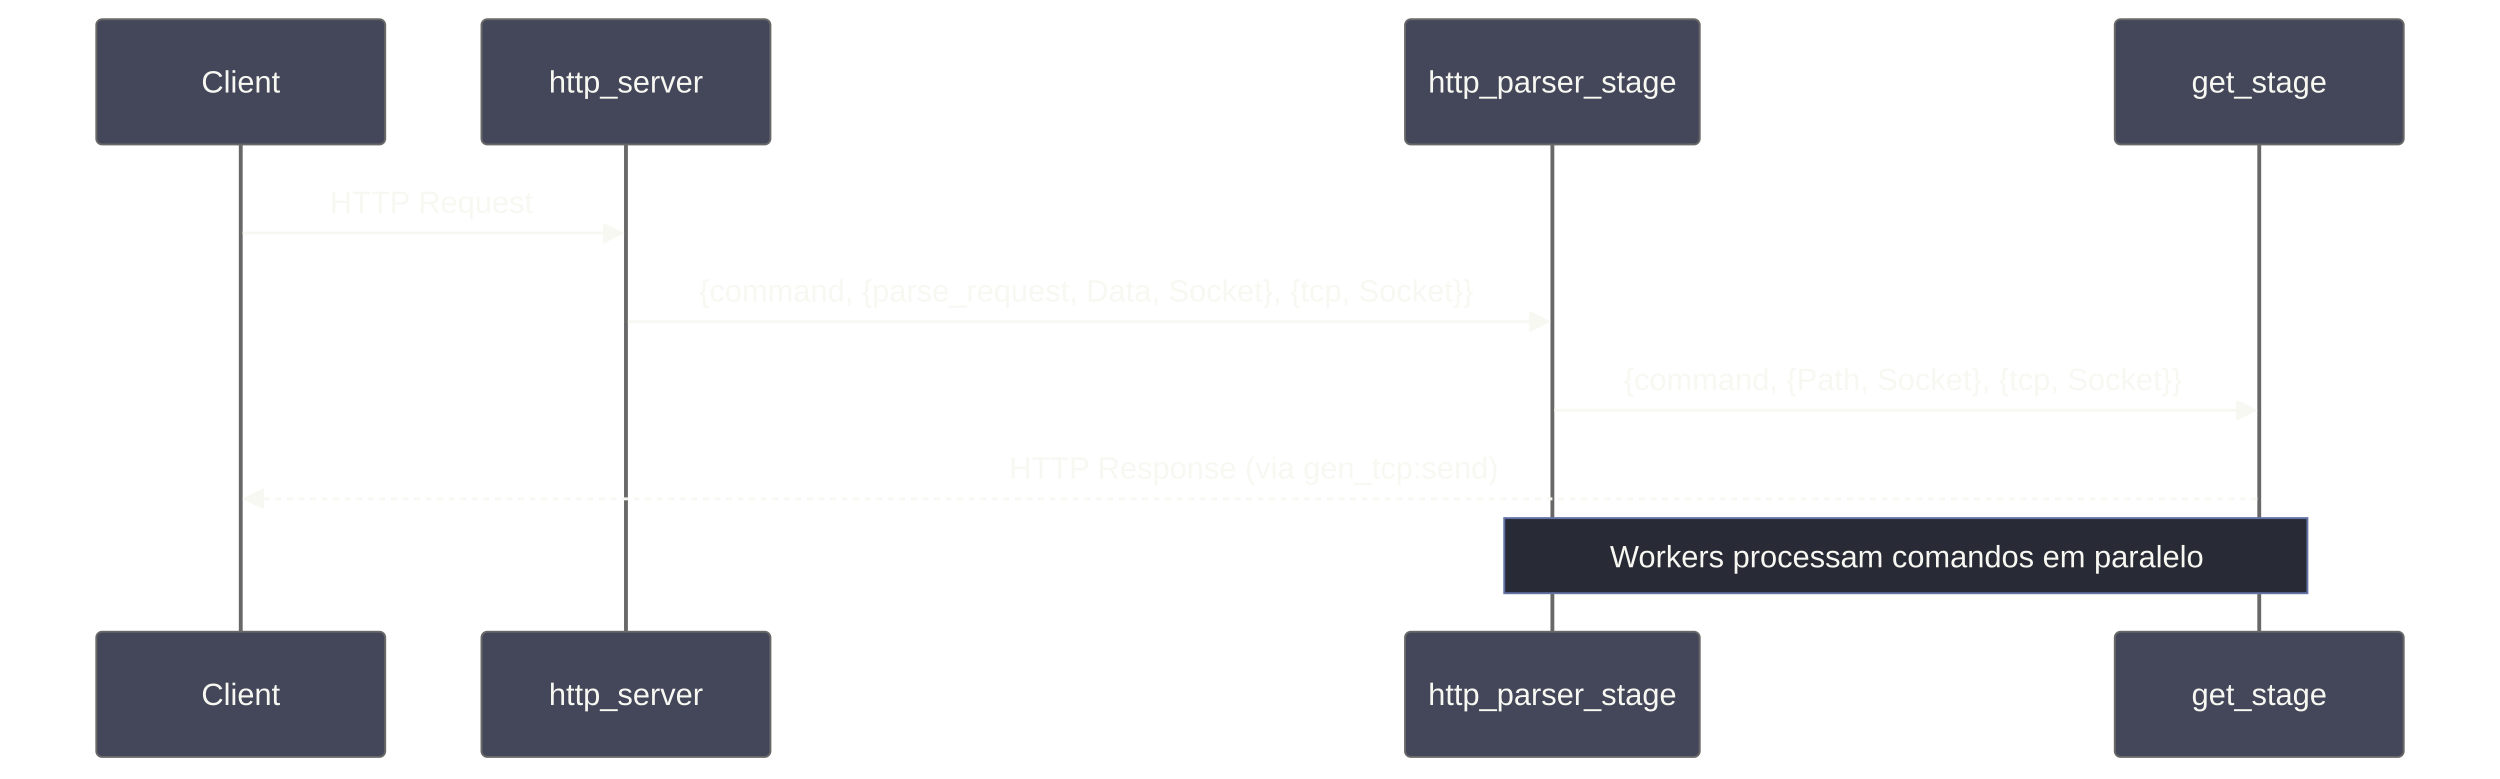
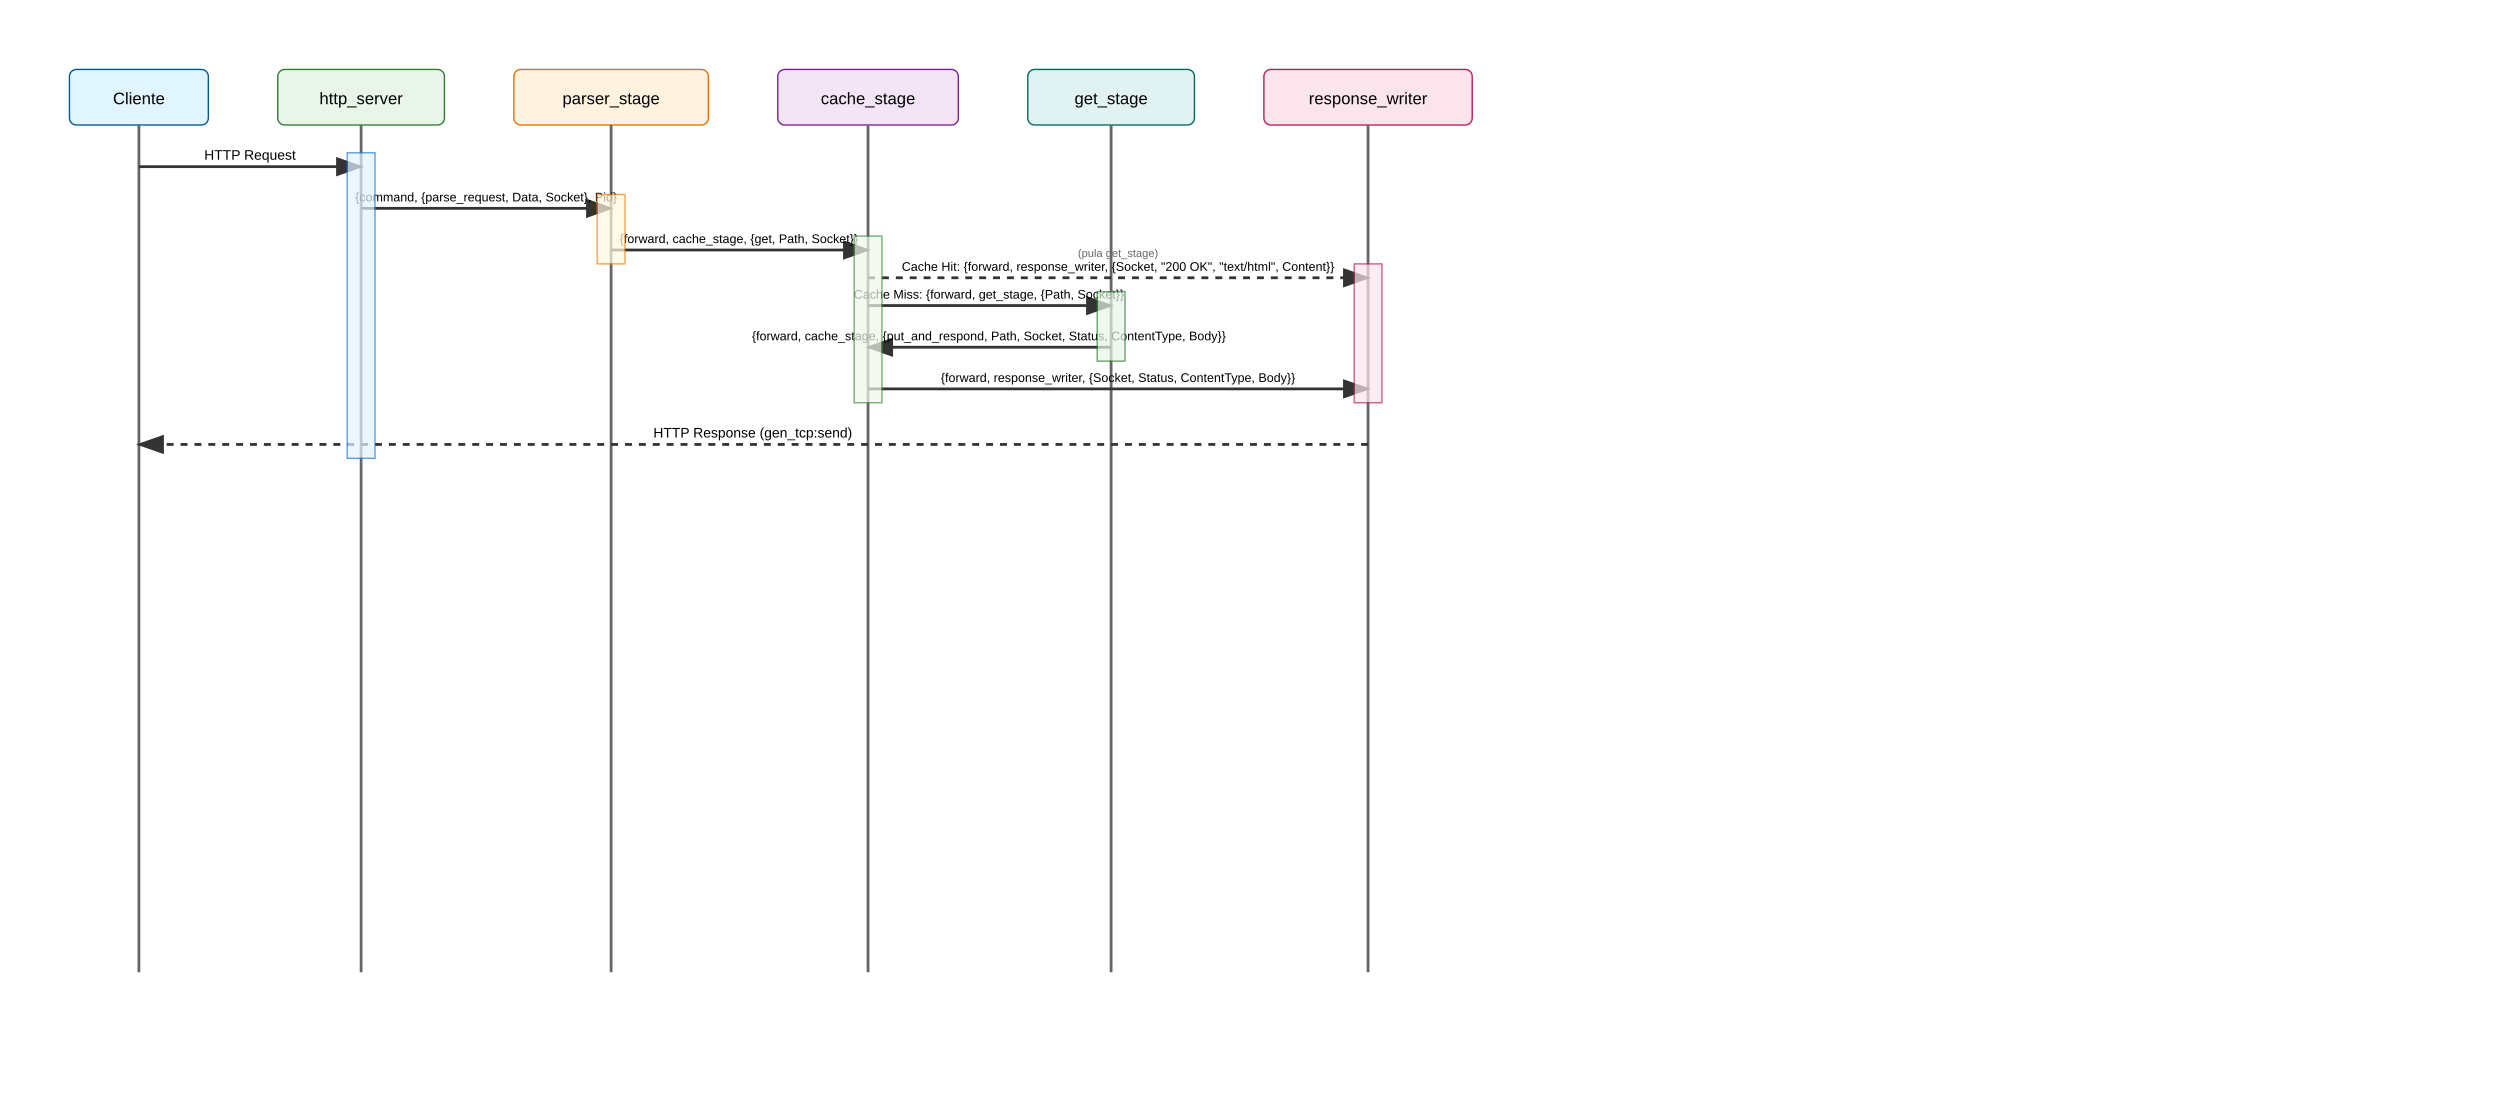
- <svg xmlns="http://www.w3.org/2000/svg" aria-roledescription="sequence" role="graphics-document document" viewBox="-50 -10 1298 404" style="max-width: 1298px;" width="100%" id="mermaid-svg-1750362703662-lkqik0exo">
-   <g>
-     <rect class="actor" ry="3" rx="3" height="65" width="150" stroke="#666" fill="#eaeaea" y="318" x="1048" />
-     <text style="text-anchor: middle; font-size: 16px; font-weight: 400;" class="actor" alignment-baseline="central" dominant-baseline="central" y="350.5" x="1123">
-       <tspan dy="0" x="1123">get_stage</tspan>
-     </text>
-   </g>
-   <g>
-     <rect class="actor" ry="3" rx="3" height="65" width="153" stroke="#666" fill="#eaeaea" y="318" x="679.5" />
-     <text style="text-anchor: middle; font-size: 16px; font-weight: 400;" class="actor" alignment-baseline="central" dominant-baseline="central" y="350.5" x="756">
-       <tspan dy="0" x="756">http_parser_stage</tspan>
-     </text>
-   </g>
-   <g>
-     <rect class="actor" ry="3" rx="3" height="65" width="150" stroke="#666" fill="#eaeaea" y="318" x="200" />
-     <text style="text-anchor: middle; font-size: 16px; font-weight: 400;" class="actor" alignment-baseline="central" dominant-baseline="central" y="350.5" x="275">
-       <tspan dy="0" x="275">http_server</tspan>
-     </text>
-   </g>
-   <g>
-     <rect class="actor" ry="3" rx="3" height="65" width="150" stroke="#666" fill="#eaeaea" y="318" x="0" />
-     <text style="text-anchor: middle; font-size: 16px; font-weight: 400;" class="actor" alignment-baseline="central" dominant-baseline="central" y="350.5" x="75">
-       <tspan dy="0" x="75">Client</tspan>
-     </text>
-   </g>
-   <g>
-     <line stroke="#999" stroke-width="0.5px" class="200" y2="318" x2="1123" y1="5" x1="1123" id="actor27" />
-     <g id="root-27">
-       <rect class="actor" ry="3" rx="3" height="65" width="150" stroke="#666" fill="#eaeaea" y="0" x="1048" />
-       <text style="text-anchor: middle; font-size: 16px; font-weight: 400;" class="actor" alignment-baseline="central" dominant-baseline="central" y="32.5" x="1123">
-         <tspan dy="0" x="1123">get_stage</tspan>
-       </text>
-     </g>
-   </g>
-   <g>
-     <line stroke="#999" stroke-width="0.5px" class="200" y2="318" x2="756" y1="5" x1="756" id="actor26" />
-     <g id="root-26">
-       <rect class="actor" ry="3" rx="3" height="65" width="153" stroke="#666" fill="#eaeaea" y="0" x="679.5" />
-       <text style="text-anchor: middle; font-size: 16px; font-weight: 400;" class="actor" alignment-baseline="central" dominant-baseline="central" y="32.5" x="756">
-         <tspan dy="0" x="756">http_parser_stage</tspan>
-       </text>
-     </g>
-   </g>
-   <g>
-     <line stroke="#999" stroke-width="0.5px" class="200" y2="318" x2="275" y1="5" x1="275" id="actor25" />
-     <g id="root-25">
-       <rect class="actor" ry="3" rx="3" height="65" width="150" stroke="#666" fill="#eaeaea" y="0" x="200" />
-       <text style="text-anchor: middle; font-size: 16px; font-weight: 400;" class="actor" alignment-baseline="central" dominant-baseline="central" y="32.5" x="275">
-         <tspan dy="0" x="275">http_server</tspan>
-       </text>
-     </g>
-   </g>
-   <g>
-     <line stroke="#999" stroke-width="0.5px" class="200" y2="318" x2="75" y1="5" x1="75" id="actor24" />
-     <g id="root-24">
-       <rect class="actor" ry="3" rx="3" height="65" width="150" stroke="#666" fill="#eaeaea" y="0" x="0" />
-       <text style="text-anchor: middle; font-size: 16px; font-weight: 400;" class="actor" alignment-baseline="central" dominant-baseline="central" y="32.5" x="75">
-         <tspan dy="0" x="75">Client</tspan>
-       </text>
-     </g>
-   </g>
-   <style>#mermaid-svg-1750362703662-lkqik0exo{font-family:"trebuchet ms",verdana,arial,sans-serif;font-size:16px;fill:#f8f8f2;}#mermaid-svg-1750362703662-lkqik0exo .error-icon{fill:#5a1d1d;}#mermaid-svg-1750362703662-lkqik0exo .error-text{fill:#ff5555;stroke:#ff5555;}#mermaid-svg-1750362703662-lkqik0exo .edge-thickness-normal{stroke-width:2px;}#mermaid-svg-1750362703662-lkqik0exo .edge-thickness-thick{stroke-width:3.5px;}#mermaid-svg-1750362703662-lkqik0exo .edge-pattern-solid{stroke-dasharray:0;}#mermaid-svg-1750362703662-lkqik0exo .edge-pattern-dashed{stroke-dasharray:3;}#mermaid-svg-1750362703662-lkqik0exo .edge-pattern-dotted{stroke-dasharray:2;}#mermaid-svg-1750362703662-lkqik0exo .marker{fill:#f8f8f2;stroke:#f8f8f2;}#mermaid-svg-1750362703662-lkqik0exo .marker.cross{stroke:#f8f8f2;}#mermaid-svg-1750362703662-lkqik0exo svg{font-family:"trebuchet ms",verdana,arial,sans-serif;font-size:16px;}#mermaid-svg-1750362703662-lkqik0exo .actor{stroke:hsl(231.818, 0%, 40.98%);fill:#44475a;}#mermaid-svg-1750362703662-lkqik0exo text.actor&gt;tspan{fill:#f8f8f2;stroke:none;}#mermaid-svg-1750362703662-lkqik0exo .actor-line{stroke:#f8f8f2;}#mermaid-svg-1750362703662-lkqik0exo .messageLine0{stroke-width:1.5;stroke-dasharray:none;stroke:#f8f8f2;}#mermaid-svg-1750362703662-lkqik0exo .messageLine1{stroke-width:1.5;stroke-dasharray:2,2;stroke:#f8f8f2;}#mermaid-svg-1750362703662-lkqik0exo #arrowhead path{fill:#f8f8f2;stroke:#f8f8f2;}#mermaid-svg-1750362703662-lkqik0exo .sequenceNumber{fill:rgba(248, 248, 242, 0.7);}#mermaid-svg-1750362703662-lkqik0exo #sequencenumber{fill:#f8f8f2;}#mermaid-svg-1750362703662-lkqik0exo #crosshead path{fill:#f8f8f2;stroke:#f8f8f2;}#mermaid-svg-1750362703662-lkqik0exo .messageText{fill:#f8f8f2;stroke:none;}#mermaid-svg-1750362703662-lkqik0exo .labelBox{stroke:#454545;fill:#21222c;}#mermaid-svg-1750362703662-lkqik0exo .labelText,#mermaid-svg-1750362703662-lkqik0exo .labelText&gt;tspan{fill:#f8f8f2;stroke:none;}#mermaid-svg-1750362703662-lkqik0exo .loopText,#mermaid-svg-1750362703662-lkqik0exo .loopText&gt;tspan{fill:#f8f8f2;stroke:none;}#mermaid-svg-1750362703662-lkqik0exo .loopLine{stroke-width:2px;stroke-dasharray:2,2;stroke:#454545;fill:#454545;}#mermaid-svg-1750362703662-lkqik0exo .note{stroke:#6272a4;fill:#282a36;}#mermaid-svg-1750362703662-lkqik0exo .noteText,#mermaid-svg-1750362703662-lkqik0exo .noteText&gt;tspan{fill:#f8f8f2;stroke:none;}#mermaid-svg-1750362703662-lkqik0exo .activation0{fill:rgba(68, 71, 90, 0.5);stroke:#6272a4;}#mermaid-svg-1750362703662-lkqik0exo .activation1{fill:rgba(68, 71, 90, 0.5);stroke:#6272a4;}#mermaid-svg-1750362703662-lkqik0exo .activation2{fill:rgba(68, 71, 90, 0.5);stroke:#6272a4;}#mermaid-svg-1750362703662-lkqik0exo .actorPopupMenu{position:absolute;}#mermaid-svg-1750362703662-lkqik0exo .actorPopupMenuPanel{position:absolute;fill:#44475a;box-shadow:0px 8px 16px 0px rgba(0,0,0,0.2);filter:drop-shadow(3px 5px 2px rgb(0 0 0 / 0.4));}#mermaid-svg-1750362703662-lkqik0exo .actor-man line{stroke:hsl(231.818, 0%, 40.98%);fill:#44475a;}#mermaid-svg-1750362703662-lkqik0exo .actor-man circle,#mermaid-svg-1750362703662-lkqik0exo line{stroke:hsl(231.818, 0%, 40.98%);fill:#44475a;stroke-width:2px;}#mermaid-svg-1750362703662-lkqik0exo :root{--mermaid-font-family:"trebuchet ms",verdana,arial,sans-serif;}</style>
-   <g />
+ <svg xmlns="http://www.w3.org/2000/svg" viewBox="0 0 1800 800">
  <defs>
-     <symbol height="24" width="24" id="computer">
-       <path d="M2 2v13h20v-13h-20zm18 11h-16v-9h16v9zm-10.228 6l.466-1h3.524l.467 1h-4.457zm14.228 3h-24l2-6h2.104l-1.33 4h18.45l-1.297-4h2.073l2 6zm-5-10h-14v-7h14v7z" transform="scale(.5)" />
-     </symbol>
-   </defs>
-   <defs>
-     <symbol clip-rule="evenodd" fill-rule="evenodd" id="database">
-       <path d="M12.258.001l.256.004.255.005.253.008.251.01.249.012.247.015.246.016.242.019.241.02.239.023.236.024.233.027.231.028.229.031.225.032.223.034.22.036.217.038.214.04.211.041.208.043.205.045.201.046.198.048.194.05.191.051.187.053.183.054.18.056.175.057.172.059.168.06.163.061.16.063.155.064.15.066.074.033.073.033.071.034.07.034.069.035.068.035.067.035.066.035.064.036.064.036.062.036.06.036.06.037.058.037.058.037.055.038.055.038.053.038.052.038.051.039.05.039.048.039.047.039.045.04.044.04.043.04.041.04.04.041.039.041.037.041.036.041.034.041.033.042.032.042.03.042.029.042.027.042.026.043.024.043.023.043.021.043.02.043.018.044.017.043.015.044.013.044.012.044.011.045.009.044.007.045.006.045.004.045.002.045.001.045v17l-.001.045-.002.045-.004.045-.006.045-.007.045-.009.044-.011.045-.012.044-.013.044-.015.044-.017.043-.018.044-.02.043-.021.043-.023.043-.024.043-.026.043-.027.042-.029.042-.03.042-.032.042-.033.042-.034.041-.036.041-.037.041-.039.041-.04.041-.041.04-.043.04-.044.04-.045.04-.047.039-.048.039-.05.039-.051.039-.052.038-.053.038-.055.038-.055.038-.058.037-.058.037-.06.037-.06.036-.062.036-.064.036-.064.036-.066.035-.067.035-.068.035-.069.035-.07.034-.071.034-.073.033-.074.033-.15.066-.155.064-.16.063-.163.061-.168.06-.172.059-.175.057-.18.056-.183.054-.187.053-.191.051-.194.05-.198.048-.201.046-.205.045-.208.043-.211.041-.214.04-.217.038-.22.036-.223.034-.225.032-.229.031-.231.028-.233.027-.236.024-.239.023-.241.02-.242.019-.246.016-.247.015-.249.012-.251.01-.253.008-.255.005-.256.004-.258.001-.258-.001-.256-.004-.255-.005-.253-.008-.251-.01-.249-.012-.247-.015-.245-.016-.243-.019-.241-.02-.238-.023-.236-.024-.234-.027-.231-.028-.228-.031-.226-.032-.223-.034-.22-.036-.217-.038-.214-.04-.211-.041-.208-.043-.204-.045-.201-.046-.198-.048-.195-.05-.19-.051-.187-.053-.184-.054-.179-.056-.176-.057-.172-.059-.167-.06-.164-.061-.159-.063-.155-.064-.151-.066-.074-.033-.072-.033-.072-.034-.07-.034-.069-.035-.068-.035-.067-.035-.066-.035-.064-.036-.063-.036-.062-.036-.061-.036-.06-.037-.058-.037-.057-.037-.056-.038-.055-.038-.053-.038-.052-.038-.051-.039-.049-.039-.049-.039-.046-.039-.046-.04-.044-.04-.043-.04-.041-.04-.04-.041-.039-.041-.037-.041-.036-.041-.034-.041-.033-.042-.032-.042-.03-.042-.029-.042-.027-.042-.026-.043-.024-.043-.023-.043-.021-.043-.02-.043-.018-.044-.017-.043-.015-.044-.013-.044-.012-.044-.011-.045-.009-.044-.007-.045-.006-.045-.004-.045-.002-.045-.001-.045v-17l.001-.045.002-.045.004-.045.006-.045.007-.045.009-.044.011-.045.012-.044.013-.044.015-.044.017-.043.018-.044.02-.043.021-.043.023-.043.024-.043.026-.043.027-.042.029-.042.03-.042.032-.042.033-.042.034-.041.036-.041.037-.041.039-.041.04-.041.041-.04.043-.04.044-.04.046-.04.046-.039.049-.039.049-.039.051-.039.052-.038.053-.038.055-.038.056-.038.057-.037.058-.037.06-.037.061-.036.062-.036.063-.036.064-.036.066-.035.067-.035.068-.035.069-.035.07-.034.072-.034.072-.033.074-.033.151-.066.155-.064.159-.063.164-.061.167-.06.172-.059.176-.057.179-.056.184-.054.187-.053.19-.051.195-.05.198-.048.201-.046.204-.045.208-.043.211-.041.214-.04.217-.038.22-.036.223-.034.226-.032.228-.031.231-.028.234-.027.236-.024.238-.023.241-.02.243-.019.245-.016.247-.015.249-.012.251-.01.253-.008.255-.005.256-.004.258-.001.258.001zm-9.258 20.499v.01l.001.021.003.021.004.022.005.021.006.022.007.022.009.023.01.022.011.023.012.023.013.023.015.023.016.024.017.023.018.024.019.024.021.024.022.025.023.024.024.025.052.049.056.05.061.051.066.051.07.051.075.051.079.052.084.052.088.052.092.052.097.052.102.051.105.052.11.052.114.051.119.051.123.051.127.05.131.05.135.05.139.048.144.049.147.047.152.047.155.047.16.045.163.045.167.043.171.043.176.041.178.041.183.039.187.039.19.037.194.035.197.035.202.033.204.031.209.03.212.029.216.027.219.025.222.024.226.021.23.02.233.018.236.016.24.015.243.012.246.01.249.008.253.005.256.004.259.001.26-.001.257-.004.254-.005.25-.008.247-.011.244-.012.241-.014.237-.016.233-.018.231-.021.226-.021.224-.024.22-.026.216-.027.212-.028.21-.031.205-.031.202-.034.198-.034.194-.036.191-.037.187-.039.183-.04.179-.04.175-.042.172-.043.168-.044.163-.045.16-.046.155-.046.152-.047.148-.048.143-.049.139-.049.136-.05.131-.05.126-.05.123-.051.118-.052.114-.051.11-.052.106-.052.101-.052.096-.052.092-.052.088-.053.083-.051.079-.052.074-.052.07-.051.065-.051.06-.051.056-.05.051-.05.023-.024.023-.025.021-.024.02-.024.019-.024.018-.024.017-.024.015-.023.014-.024.013-.023.012-.023.01-.023.01-.022.008-.022.006-.022.006-.022.004-.022.004-.021.001-.021.001-.021v-4.127l-.077.055-.08.053-.083.054-.085.053-.087.052-.09.052-.093.051-.095.05-.097.05-.1.049-.102.049-.105.048-.106.047-.109.047-.111.046-.114.045-.115.045-.118.044-.12.043-.122.042-.124.042-.126.041-.128.04-.13.04-.132.038-.134.038-.135.037-.138.037-.139.035-.142.035-.143.034-.144.033-.147.032-.148.031-.15.03-.151.03-.153.029-.154.027-.156.027-.158.026-.159.025-.161.024-.162.023-.163.022-.165.021-.166.02-.167.019-.169.018-.169.017-.171.016-.173.015-.173.014-.175.013-.175.012-.177.011-.178.01-.179.008-.179.008-.181.006-.182.005-.182.004-.184.003-.184.002h-.37l-.184-.002-.184-.003-.182-.004-.182-.005-.181-.006-.179-.008-.179-.008-.178-.01-.176-.011-.176-.012-.175-.013-.173-.014-.172-.015-.171-.016-.17-.017-.169-.018-.167-.019-.166-.02-.165-.021-.163-.022-.162-.023-.161-.024-.159-.025-.157-.026-.156-.027-.155-.027-.153-.029-.151-.03-.15-.03-.148-.031-.146-.032-.145-.033-.143-.034-.141-.035-.14-.035-.137-.037-.136-.037-.134-.038-.132-.038-.13-.04-.128-.04-.126-.041-.124-.042-.122-.042-.12-.044-.117-.043-.116-.045-.113-.045-.112-.046-.109-.047-.106-.047-.105-.048-.102-.049-.1-.049-.097-.05-.095-.05-.093-.052-.09-.051-.087-.052-.085-.053-.083-.054-.08-.054-.077-.054v4.127zm0-5.654v.011l.001.021.003.021.004.021.005.022.006.022.007.022.009.022.01.022.011.023.012.023.013.023.015.024.016.023.017.024.018.024.019.024.021.024.022.024.023.025.024.024.052.05.056.05.061.05.066.051.07.051.075.052.079.051.084.052.088.052.092.052.097.052.102.052.105.052.11.051.114.051.119.052.123.05.127.051.131.05.135.049.139.049.144.048.147.048.152.047.155.046.16.045.163.045.167.044.171.042.176.042.178.04.183.04.187.038.19.037.194.036.197.034.202.033.204.032.209.03.212.028.216.027.219.025.222.024.226.022.23.02.233.018.236.016.24.014.243.012.246.01.249.008.253.006.256.003.259.001.26-.001.257-.003.254-.006.25-.008.247-.01.244-.012.241-.015.237-.016.233-.018.231-.02.226-.022.224-.024.22-.025.216-.027.212-.029.21-.03.205-.032.202-.033.198-.035.194-.036.191-.037.187-.039.183-.039.179-.041.175-.042.172-.043.168-.044.163-.045.16-.045.155-.047.152-.047.148-.048.143-.048.139-.05.136-.049.131-.05.126-.051.123-.051.118-.051.114-.052.11-.052.106-.052.101-.052.096-.052.092-.052.088-.052.083-.052.079-.052.074-.051.07-.052.065-.051.06-.05.056-.051.051-.049.023-.025.023-.024.021-.025.02-.024.019-.024.018-.024.017-.024.015-.023.014-.023.013-.024.012-.022.01-.023.01-.023.008-.022.006-.022.006-.022.004-.021.004-.022.001-.021.001-.021v-4.139l-.077.054-.08.054-.083.054-.085.052-.087.053-.09.051-.093.051-.095.051-.097.05-.1.049-.102.049-.105.048-.106.047-.109.047-.111.046-.114.045-.115.044-.118.044-.12.044-.122.042-.124.042-.126.041-.128.04-.13.039-.132.039-.134.038-.135.037-.138.036-.139.036-.142.035-.143.033-.144.033-.147.033-.148.031-.15.03-.151.03-.153.028-.154.028-.156.027-.158.026-.159.025-.161.024-.162.023-.163.022-.165.021-.166.02-.167.019-.169.018-.169.017-.171.016-.173.015-.173.014-.175.013-.175.012-.177.011-.178.009-.179.009-.179.007-.181.007-.182.005-.182.004-.184.003-.184.002h-.37l-.184-.002-.184-.003-.182-.004-.182-.005-.181-.007-.179-.007-.179-.009-.178-.009-.176-.011-.176-.012-.175-.013-.173-.014-.172-.015-.171-.016-.17-.017-.169-.018-.167-.019-.166-.02-.165-.021-.163-.022-.162-.023-.161-.024-.159-.025-.157-.026-.156-.027-.155-.028-.153-.028-.151-.03-.15-.03-.148-.031-.146-.033-.145-.033-.143-.033-.141-.035-.14-.036-.137-.036-.136-.037-.134-.038-.132-.039-.13-.039-.128-.04-.126-.041-.124-.042-.122-.043-.12-.043-.117-.044-.116-.044-.113-.046-.112-.046-.109-.046-.106-.047-.105-.048-.102-.049-.1-.049-.097-.05-.095-.051-.093-.051-.09-.051-.087-.053-.085-.052-.083-.054-.08-.054-.077-.054v4.139zm0-5.666v.011l.001.02.003.022.004.021.005.022.006.021.007.022.009.023.01.022.011.023.012.023.013.023.015.023.016.024.017.024.018.023.019.024.021.025.022.024.023.024.024.025.052.05.056.05.061.05.066.051.07.051.075.052.079.051.084.052.088.052.092.052.097.052.102.052.105.051.11.052.114.051.119.051.123.051.127.05.131.05.135.05.139.049.144.048.147.048.152.047.155.046.16.045.163.045.167.043.171.043.176.042.178.04.183.04.187.038.19.037.194.036.197.034.202.033.204.032.209.03.212.028.216.027.219.025.222.024.226.021.23.02.233.018.236.017.24.014.243.012.246.01.249.008.253.006.256.003.259.001.26-.001.257-.003.254-.006.25-.008.247-.01.244-.013.241-.014.237-.016.233-.018.231-.02.226-.022.224-.024.22-.025.216-.027.212-.029.21-.03.205-.032.202-.033.198-.035.194-.036.191-.037.187-.039.183-.039.179-.041.175-.042.172-.043.168-.044.163-.045.16-.045.155-.047.152-.047.148-.048.143-.049.139-.049.136-.049.131-.051.126-.05.123-.051.118-.052.114-.051.11-.052.106-.052.101-.052.096-.052.092-.052.088-.052.083-.052.079-.052.074-.052.07-.051.065-.051.06-.051.056-.05.051-.049.023-.025.023-.025.021-.024.02-.024.019-.024.018-.024.017-.024.015-.023.014-.024.013-.023.012-.023.01-.022.01-.023.008-.022.006-.022.006-.022.004-.022.004-.021.001-.021.001-.021v-4.153l-.077.054-.08.054-.083.053-.085.053-.087.053-.09.051-.093.051-.095.051-.097.05-.1.049-.102.048-.105.048-.106.048-.109.046-.111.046-.114.046-.115.044-.118.044-.12.043-.122.043-.124.042-.126.041-.128.04-.13.039-.132.039-.134.038-.135.037-.138.036-.139.036-.142.034-.143.034-.144.033-.147.032-.148.032-.15.03-.151.03-.153.028-.154.028-.156.027-.158.026-.159.024-.161.024-.162.023-.163.023-.165.021-.166.02-.167.019-.169.018-.169.017-.171.016-.173.015-.173.014-.175.013-.175.012-.177.01-.178.01-.179.009-.179.007-.181.006-.182.006-.182.004-.184.003-.184.001-.185.001-.185-.001-.184-.001-.184-.003-.182-.004-.182-.006-.181-.006-.179-.007-.179-.009-.178-.01-.176-.01-.176-.012-.175-.013-.173-.014-.172-.015-.171-.016-.17-.017-.169-.018-.167-.019-.166-.02-.165-.021-.163-.023-.162-.023-.161-.024-.159-.024-.157-.026-.156-.027-.155-.028-.153-.028-.151-.03-.15-.03-.148-.032-.146-.032-.145-.033-.143-.034-.141-.034-.14-.036-.137-.036-.136-.037-.134-.038-.132-.039-.13-.039-.128-.041-.126-.041-.124-.041-.122-.043-.12-.043-.117-.044-.116-.044-.113-.046-.112-.046-.109-.046-.106-.048-.105-.048-.102-.048-.1-.05-.097-.049-.095-.051-.093-.051-.09-.052-.087-.052-.085-.053-.083-.053-.08-.054-.077-.054v4.153zm8.74-8.179l-.257.004-.254.005-.25.008-.247.011-.244.012-.241.014-.237.016-.233.018-.231.021-.226.022-.224.023-.22.026-.216.027-.212.028-.21.031-.205.032-.202.033-.198.034-.194.036-.191.038-.187.038-.183.04-.179.041-.175.042-.172.043-.168.043-.163.045-.16.046-.155.046-.152.048-.148.048-.143.048-.139.049-.136.05-.131.05-.126.051-.123.051-.118.051-.114.052-.11.052-.106.052-.101.052-.096.052-.092.052-.088.052-.083.052-.079.052-.074.051-.07.052-.065.051-.06.05-.056.05-.051.05-.023.025-.023.024-.021.024-.02.025-.019.024-.018.024-.017.023-.015.024-.014.023-.013.023-.012.023-.01.023-.01.022-.008.022-.006.023-.006.021-.004.022-.004.021-.001.021-.001.021.001.021.001.021.004.021.004.022.006.021.006.023.008.022.01.022.01.023.012.023.013.023.014.023.015.024.017.023.018.024.019.024.02.025.021.024.023.024.023.025.051.05.056.05.06.05.065.051.07.052.074.051.079.052.083.052.088.052.092.052.096.052.101.052.106.052.11.052.114.052.118.051.123.051.126.051.131.05.136.05.139.049.143.048.148.048.152.048.155.046.16.046.163.045.168.043.172.043.175.042.179.041.183.04.187.038.191.038.194.036.198.034.202.033.205.032.21.031.212.028.216.027.22.026.224.023.226.022.231.021.233.018.237.016.241.014.244.012.247.011.25.008.254.005.257.004.26.001.26-.001.257-.004.254-.005.25-.008.247-.011.244-.012.241-.014.237-.016.233-.018.231-.021.226-.022.224-.023.22-.026.216-.027.212-.028.21-.031.205-.032.202-.033.198-.034.194-.036.191-.038.187-.038.183-.04.179-.041.175-.042.172-.043.168-.043.163-.045.16-.046.155-.046.152-.048.148-.048.143-.048.139-.049.136-.05.131-.05.126-.051.123-.051.118-.051.114-.052.11-.052.106-.052.101-.052.096-.052.092-.052.088-.052.083-.052.079-.052.074-.051.07-.052.065-.051.06-.05.056-.05.051-.05.023-.025.023-.024.021-.024.02-.025.019-.024.018-.024.017-.023.015-.024.014-.023.013-.023.012-.023.01-.023.01-.022.008-.022.006-.023.006-.021.004-.022.004-.021.001-.021.001-.021-.001-.021-.001-.021-.004-.021-.004-.022-.006-.021-.006-.023-.008-.022-.01-.022-.01-.023-.012-.023-.013-.023-.014-.023-.015-.024-.017-.023-.018-.024-.019-.024-.02-.025-.021-.024-.023-.024-.023-.025-.051-.05-.056-.05-.06-.05-.065-.051-.07-.052-.074-.051-.079-.052-.083-.052-.088-.052-.092-.052-.096-.052-.101-.052-.106-.052-.11-.052-.114-.052-.118-.051-.123-.051-.126-.051-.131-.05-.136-.05-.139-.049-.143-.048-.148-.048-.152-.048-.155-.046-.16-.046-.163-.045-.168-.043-.172-.043-.175-.042-.179-.041-.183-.04-.187-.038-.191-.038-.194-.036-.198-.034-.202-.033-.205-.032-.21-.031-.212-.028-.216-.027-.22-.026-.224-.023-.226-.022-.231-.021-.233-.018-.237-.016-.241-.014-.244-.012-.247-.011-.25-.008-.254-.005-.257-.004-.26-.001-.26.001z" transform="scale(.5)" />
-     </symbol>
-   </defs>
-   <defs>
-     <symbol height="24" width="24" id="clock">
-       <path d="M12 2c5.514 0 10 4.486 10 10s-4.486 10-10 10-10-4.486-10-10 4.486-10 10-10zm0-2c-6.627 0-12 5.373-12 12s5.373 12 12 12 12-5.373 12-12-5.373-12-12-12zm5.848 12.459c.202.038.202.333.001.372-1.907.361-6.045 1.111-6.547 1.111-.719 0-1.301-.582-1.301-1.301 0-.512.77-5.447 1.125-7.445.034-.192.312-.181.343.014l.985 6.238 5.394 1.011z" transform="scale(.5)" />
-     </symbol>
-   </defs>
-   <defs>
-     <marker orient="auto" markerHeight="12" markerWidth="12" markerUnits="userSpaceOnUse" refY="5" refX="7.9" id="arrowhead">
-       <path d="M 0 0 L 10 5 L 0 10 z" />
+     <marker id="arrowhead" markerWidth="10" markerHeight="7" refX="9" refY="3.5" orient="auto">
+       <polygon points="0 0, 10 3.5, 0 7" fill="#333" />
    </marker>
  </defs>
-   <defs>
-     <marker refY="4.5" refX="4" orient="auto" markerHeight="8" markerWidth="15" id="crosshead">
-       <path style="stroke-dasharray: 0, 0;" d="M 1,2 L 6,7 M 6,2 L 1,7" stroke-width="1pt" stroke="#000000" fill="none" />
-     </marker>
-   </defs>
-   <defs>
-     <marker orient="auto" markerHeight="28" markerWidth="20" refY="7" refX="15.5" id="filled-head">
-       <path d="M 18,7 L9,13 L14,7 L9,1 Z" />
-     </marker>
-   </defs>
-   <defs>
-     <marker orient="auto" markerHeight="40" markerWidth="60" refY="15" refX="15" id="sequencenumber">
-       <circle r="6" cy="15" cx="15" />
-     </marker>
-   </defs>
-   <g>
-     <rect class="note" ry="0" rx="0" height="39" width="417" stroke="#666" fill="#EDF2AE" y="259" x="731" />
-     <text style="font-size: 16px; font-weight: 400;" dy="1em" class="noteText" alignment-baseline="middle" dominant-baseline="middle" text-anchor="middle" y="264" x="940">
-       <tspan x="940">Workers processam comandos em paralelo</tspan>
-     </text>
-   </g>
-   <text style="font-size: 16px; font-weight: 400;" dy="1em" class="messageText" alignment-baseline="middle" dominant-baseline="middle" text-anchor="middle" y="80" x="174">HTTP Request</text>
-   <line style="fill: none;" marker-end="url(#arrowhead)" stroke="none" stroke-width="2" class="messageLine0" y2="111" x2="271" y1="111" x1="76" />
-   <text style="font-size: 16px; font-weight: 400;" dy="1em" class="messageText" alignment-baseline="middle" dominant-baseline="middle" text-anchor="middle" y="126" x="514">{command, {parse_request, Data, Socket}, {tcp, Socket}}</text>
-   <line style="fill: none;" marker-end="url(#arrowhead)" stroke="none" stroke-width="2" class="messageLine0" y2="157" x2="752" y1="157" x1="276" />
-   <text style="font-size: 16px; font-weight: 400;" dy="1em" class="messageText" alignment-baseline="middle" dominant-baseline="middle" text-anchor="middle" y="172" x="938">{command, {Path, Socket}, {tcp, Socket}}</text>
-   <line style="fill: none;" marker-end="url(#arrowhead)" stroke="none" stroke-width="2" class="messageLine0" y2="203" x2="1119" y1="203" x1="757" />
-   <text style="font-size: 16px; font-weight: 400;" dy="1em" class="messageText" alignment-baseline="middle" dominant-baseline="middle" text-anchor="middle" y="218" x="601">HTTP Response (via gen_tcp:send)</text>
-   <line style="stroke-dasharray: 3, 3; fill: none;" marker-end="url(#arrowhead)" stroke="none" stroke-width="2" class="messageLine1" y2="249" x2="79" y1="249" x1="1122" />
+   <rect x="50" y="50" width="100" height="40" fill="#e1f5fe" stroke="#01579b" rx="5" />
+   <text x="100" y="75" text-anchor="middle" font-family="Arial" font-size="12">Cliente</text>
+   <rect x="200" y="50" width="120" height="40" fill="#e8f5e8" stroke="#2e7d32" rx="5" />
+   <text x="260" y="75" text-anchor="middle" font-family="Arial" font-size="12">http_server</text>
+   <rect x="370" y="50" width="140" height="40" fill="#fff3e0" stroke="#ef6c00" rx="5" />
+   <text x="440" y="75" text-anchor="middle" font-family="Arial" font-size="12">parser_stage</text>
+   <rect x="560" y="50" width="130" height="40" fill="#f3e5f5" stroke="#7b1fa2" rx="5" />
+   <text x="625" y="75" text-anchor="middle" font-family="Arial" font-size="12">cache_stage</text>
+   <rect x="740" y="50" width="120" height="40" fill="#e0f2f1" stroke="#00695c" rx="5" />
+   <text x="800" y="75" text-anchor="middle" font-family="Arial" font-size="12">get_stage</text>
+   <rect x="910" y="50" width="150" height="40" fill="#fce4ec" stroke="#c2185b" rx="5" />
+   <text x="985" y="75" text-anchor="middle" font-family="Arial" font-size="12">response_writer</text>
+   <line x1="100" y1="90" x2="100" y2="700" stroke="#666" stroke-width="2" />
+   <line x1="260" y1="90" x2="260" y2="700" stroke="#666" stroke-width="2" />
+   <line x1="440" y1="90" x2="440" y2="700" stroke="#666" stroke-width="2" />
+   <line x1="625" y1="90" x2="625" y2="700" stroke="#666" stroke-width="2" />
+   <line x1="800" y1="90" x2="800" y2="700" stroke="#666" stroke-width="2" />
+   <line x1="985" y1="90" x2="985" y2="700" stroke="#666" stroke-width="2" />
+   <line x1="100" y1="120" x2="260" y2="120" stroke="#333" stroke-width="2" marker-end="url(#arrowhead)" />
+   <text x="180" y="115" text-anchor="middle" font-family="Arial" font-size="10">HTTP Request</text>
+   <line x1="260" y1="150" x2="440" y2="150" stroke="#333" stroke-width="2" marker-end="url(#arrowhead)" />
+   <text x="350" y="145" text-anchor="middle" font-family="Arial" font-size="9">{command, {parse_request, Data, Socket}, Pid}</text>
+   <line x1="440" y1="180" x2="625" y2="180" stroke="#333" stroke-width="2" marker-end="url(#arrowhead)" />
+   <text x="532" y="175" text-anchor="middle" font-family="Arial" font-size="9">{forward, cache_stage, {get, Path, Socket}}</text>
+   <line x1="625" y1="200" x2="985" y2="200" stroke="#333" stroke-width="2" stroke-dasharray="5,5" marker-end="url(#arrowhead)" />
+   <text x="805" y="195" text-anchor="middle" font-family="Arial" font-size="9">Cache Hit: {forward, response_writer, {Socket, "200 OK", "text/html", Content}}</text>
+   <text x="805" y="185" text-anchor="middle" font-family="Arial" font-size="8" fill="#666">(pula get_stage)</text>
+   <line x1="625" y1="220" x2="800" y2="220" stroke="#333" stroke-width="2" marker-end="url(#arrowhead)" />
+   <text x="712" y="215" text-anchor="middle" font-family="Arial" font-size="9">Cache Miss: {forward, get_stage, {Path, Socket}}</text>
+   <line x1="800" y1="250" x2="625" y2="250" stroke="#333" stroke-width="2" marker-end="url(#arrowhead)" />
+   <text x="712" y="245" text-anchor="middle" font-family="Arial" font-size="9">{forward, cache_stage, {put_and_respond, Path, Socket, Status, ContentType, Body}}</text>
+   <line x1="625" y1="280" x2="985" y2="280" stroke="#333" stroke-width="2" marker-end="url(#arrowhead)" />
+   <text x="805" y="275" text-anchor="middle" font-family="Arial" font-size="9">{forward, response_writer, {Socket, Status, ContentType, Body}}</text>
+   <line x1="985" y1="320" x2="100" y2="320" stroke="#333" stroke-width="2" stroke-dasharray="5,5" marker-end="url(#arrowhead)" />
+   <text x="542" y="315" text-anchor="middle" font-family="Arial" font-size="10">HTTP Response (gen_tcp:send)</text>
+   <rect x="250" y="110" width="20" height="220" fill="#e3f2fd" stroke="#1976d2" opacity="0.7" />
+   <rect x="430" y="140" width="20" height="50" fill="#fff8e1" stroke="#f57c00" opacity="0.7" />
+   <rect x="615" y="170" width="20" height="120" fill="#f1f8e9" stroke="#388e3c" opacity="0.7" />
+   <rect x="790" y="210" width="20" height="50" fill="#e8f5e8" stroke="#2e7d32" opacity="0.7" />
+   <rect x="975" y="190" width="20" height="100" fill="#fce4ec" stroke="#c2185b" opacity="0.7" />
</svg>
